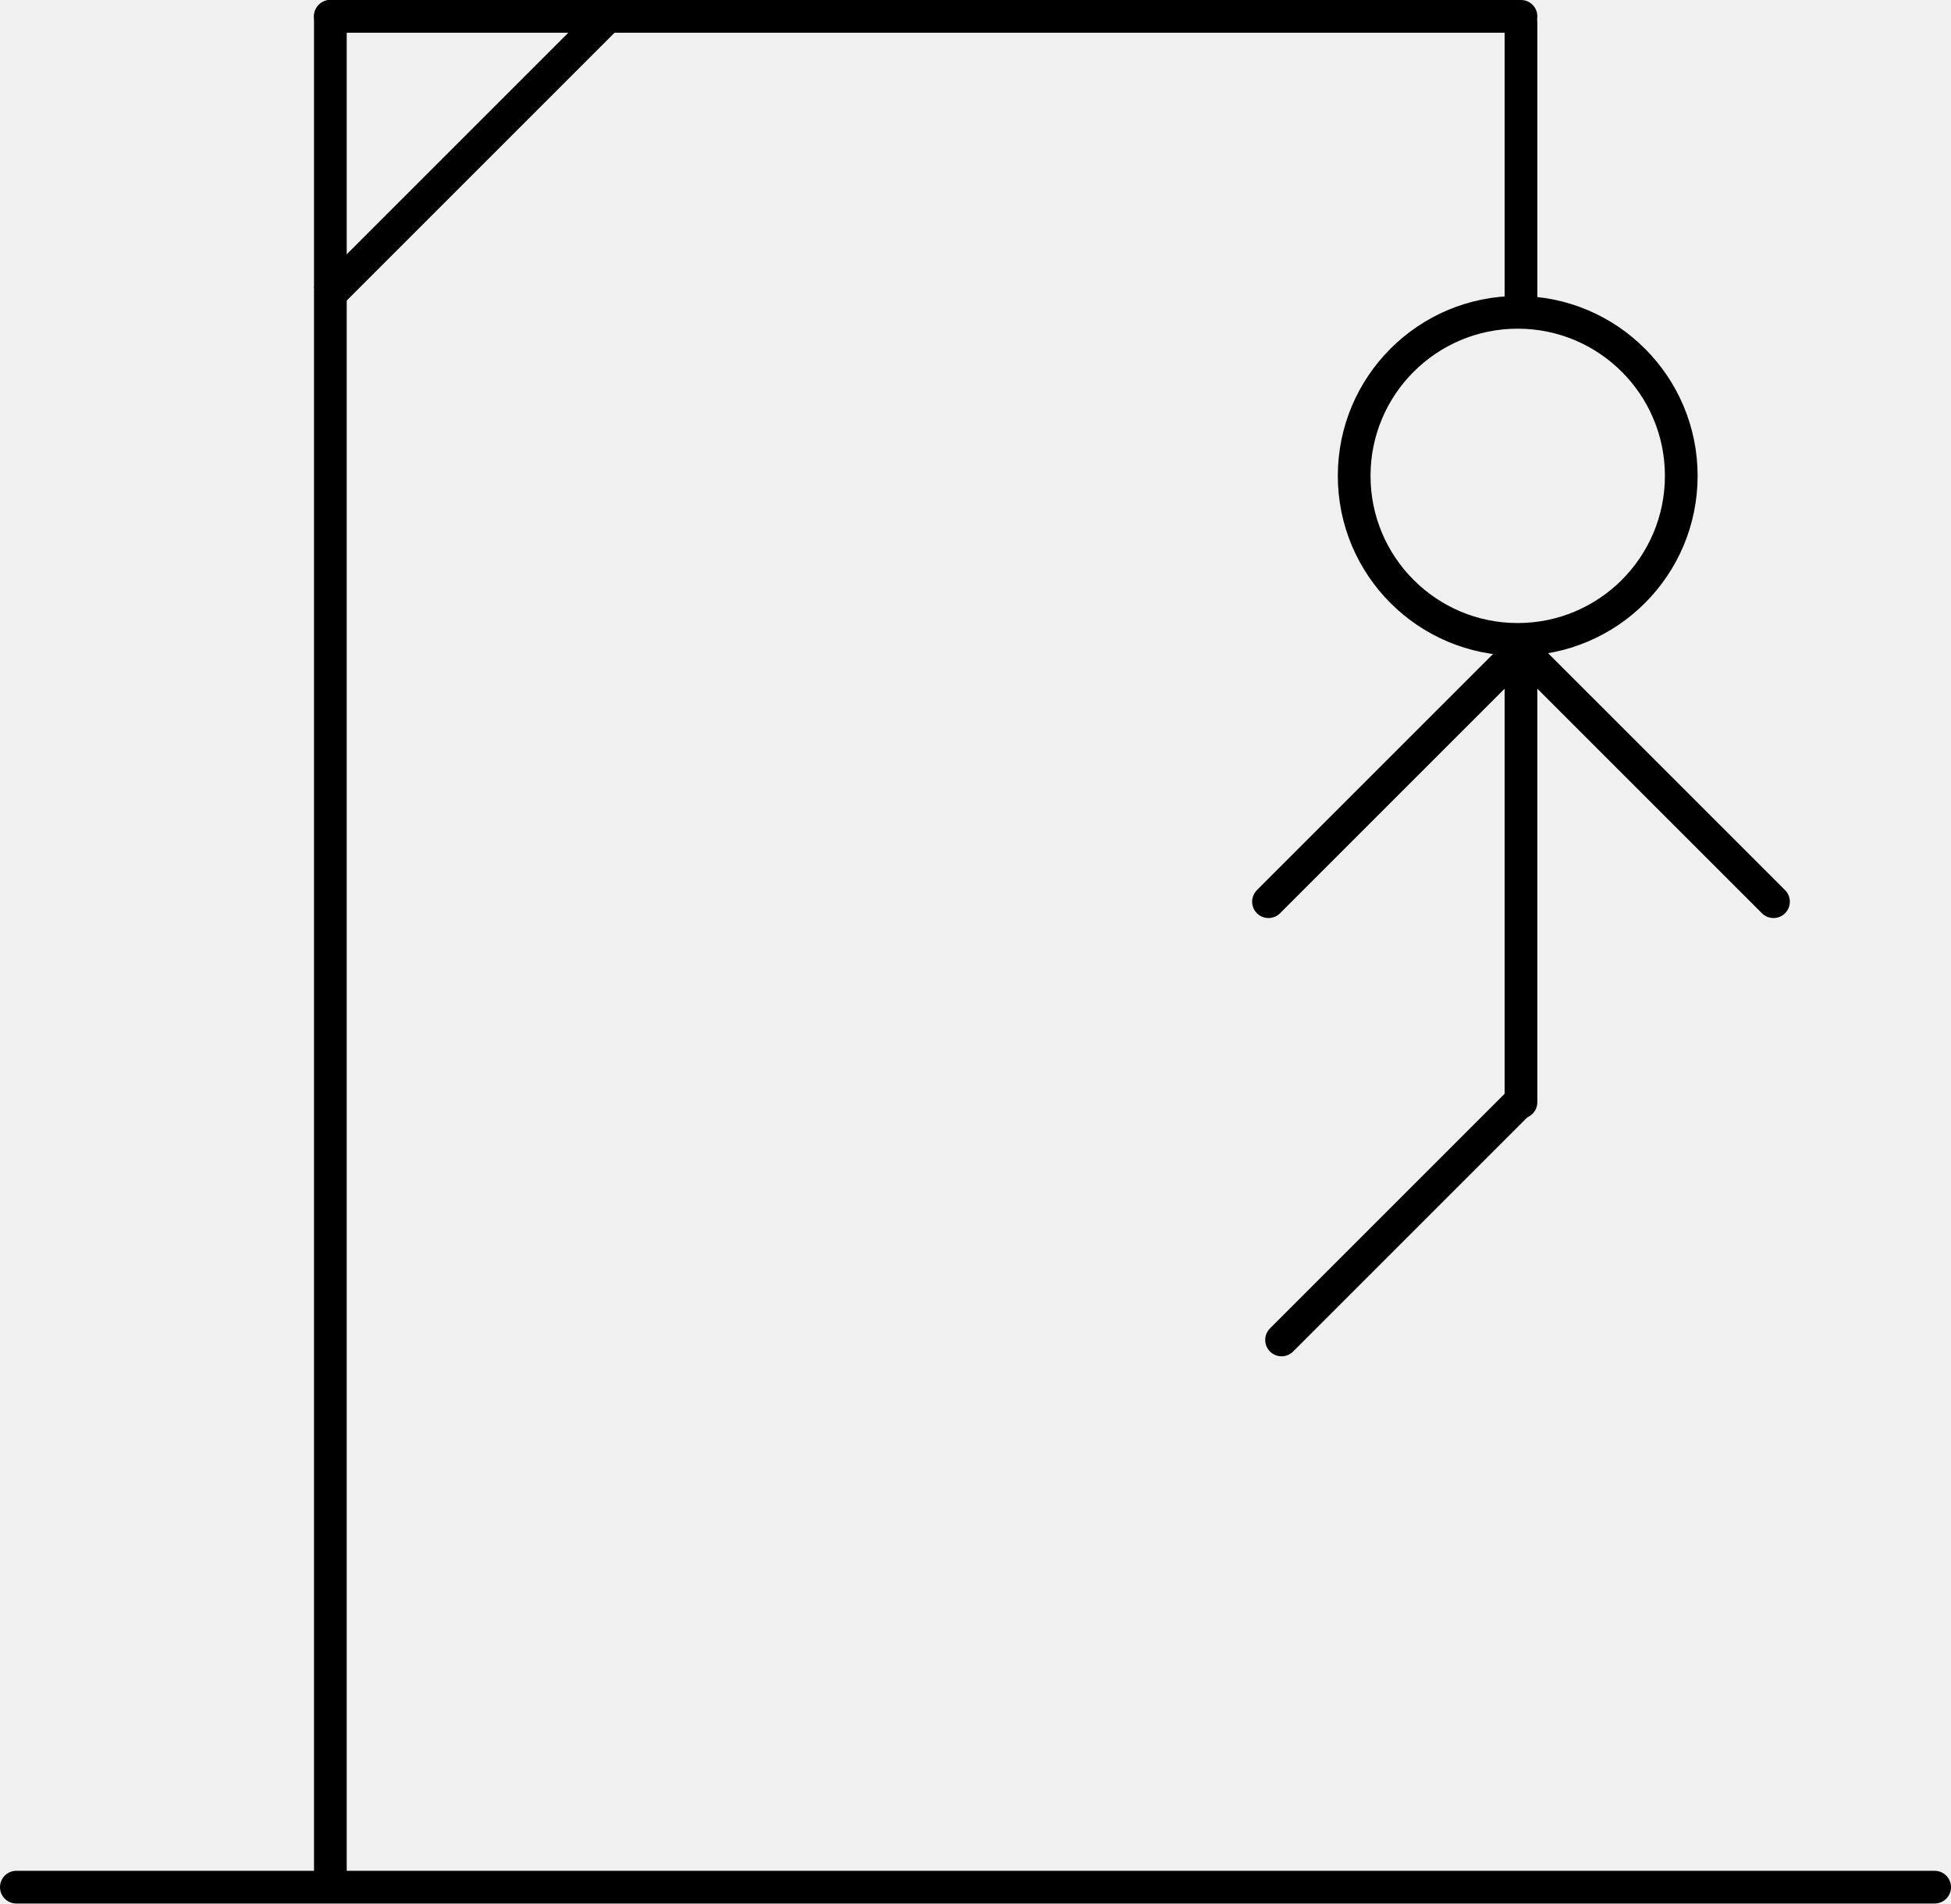
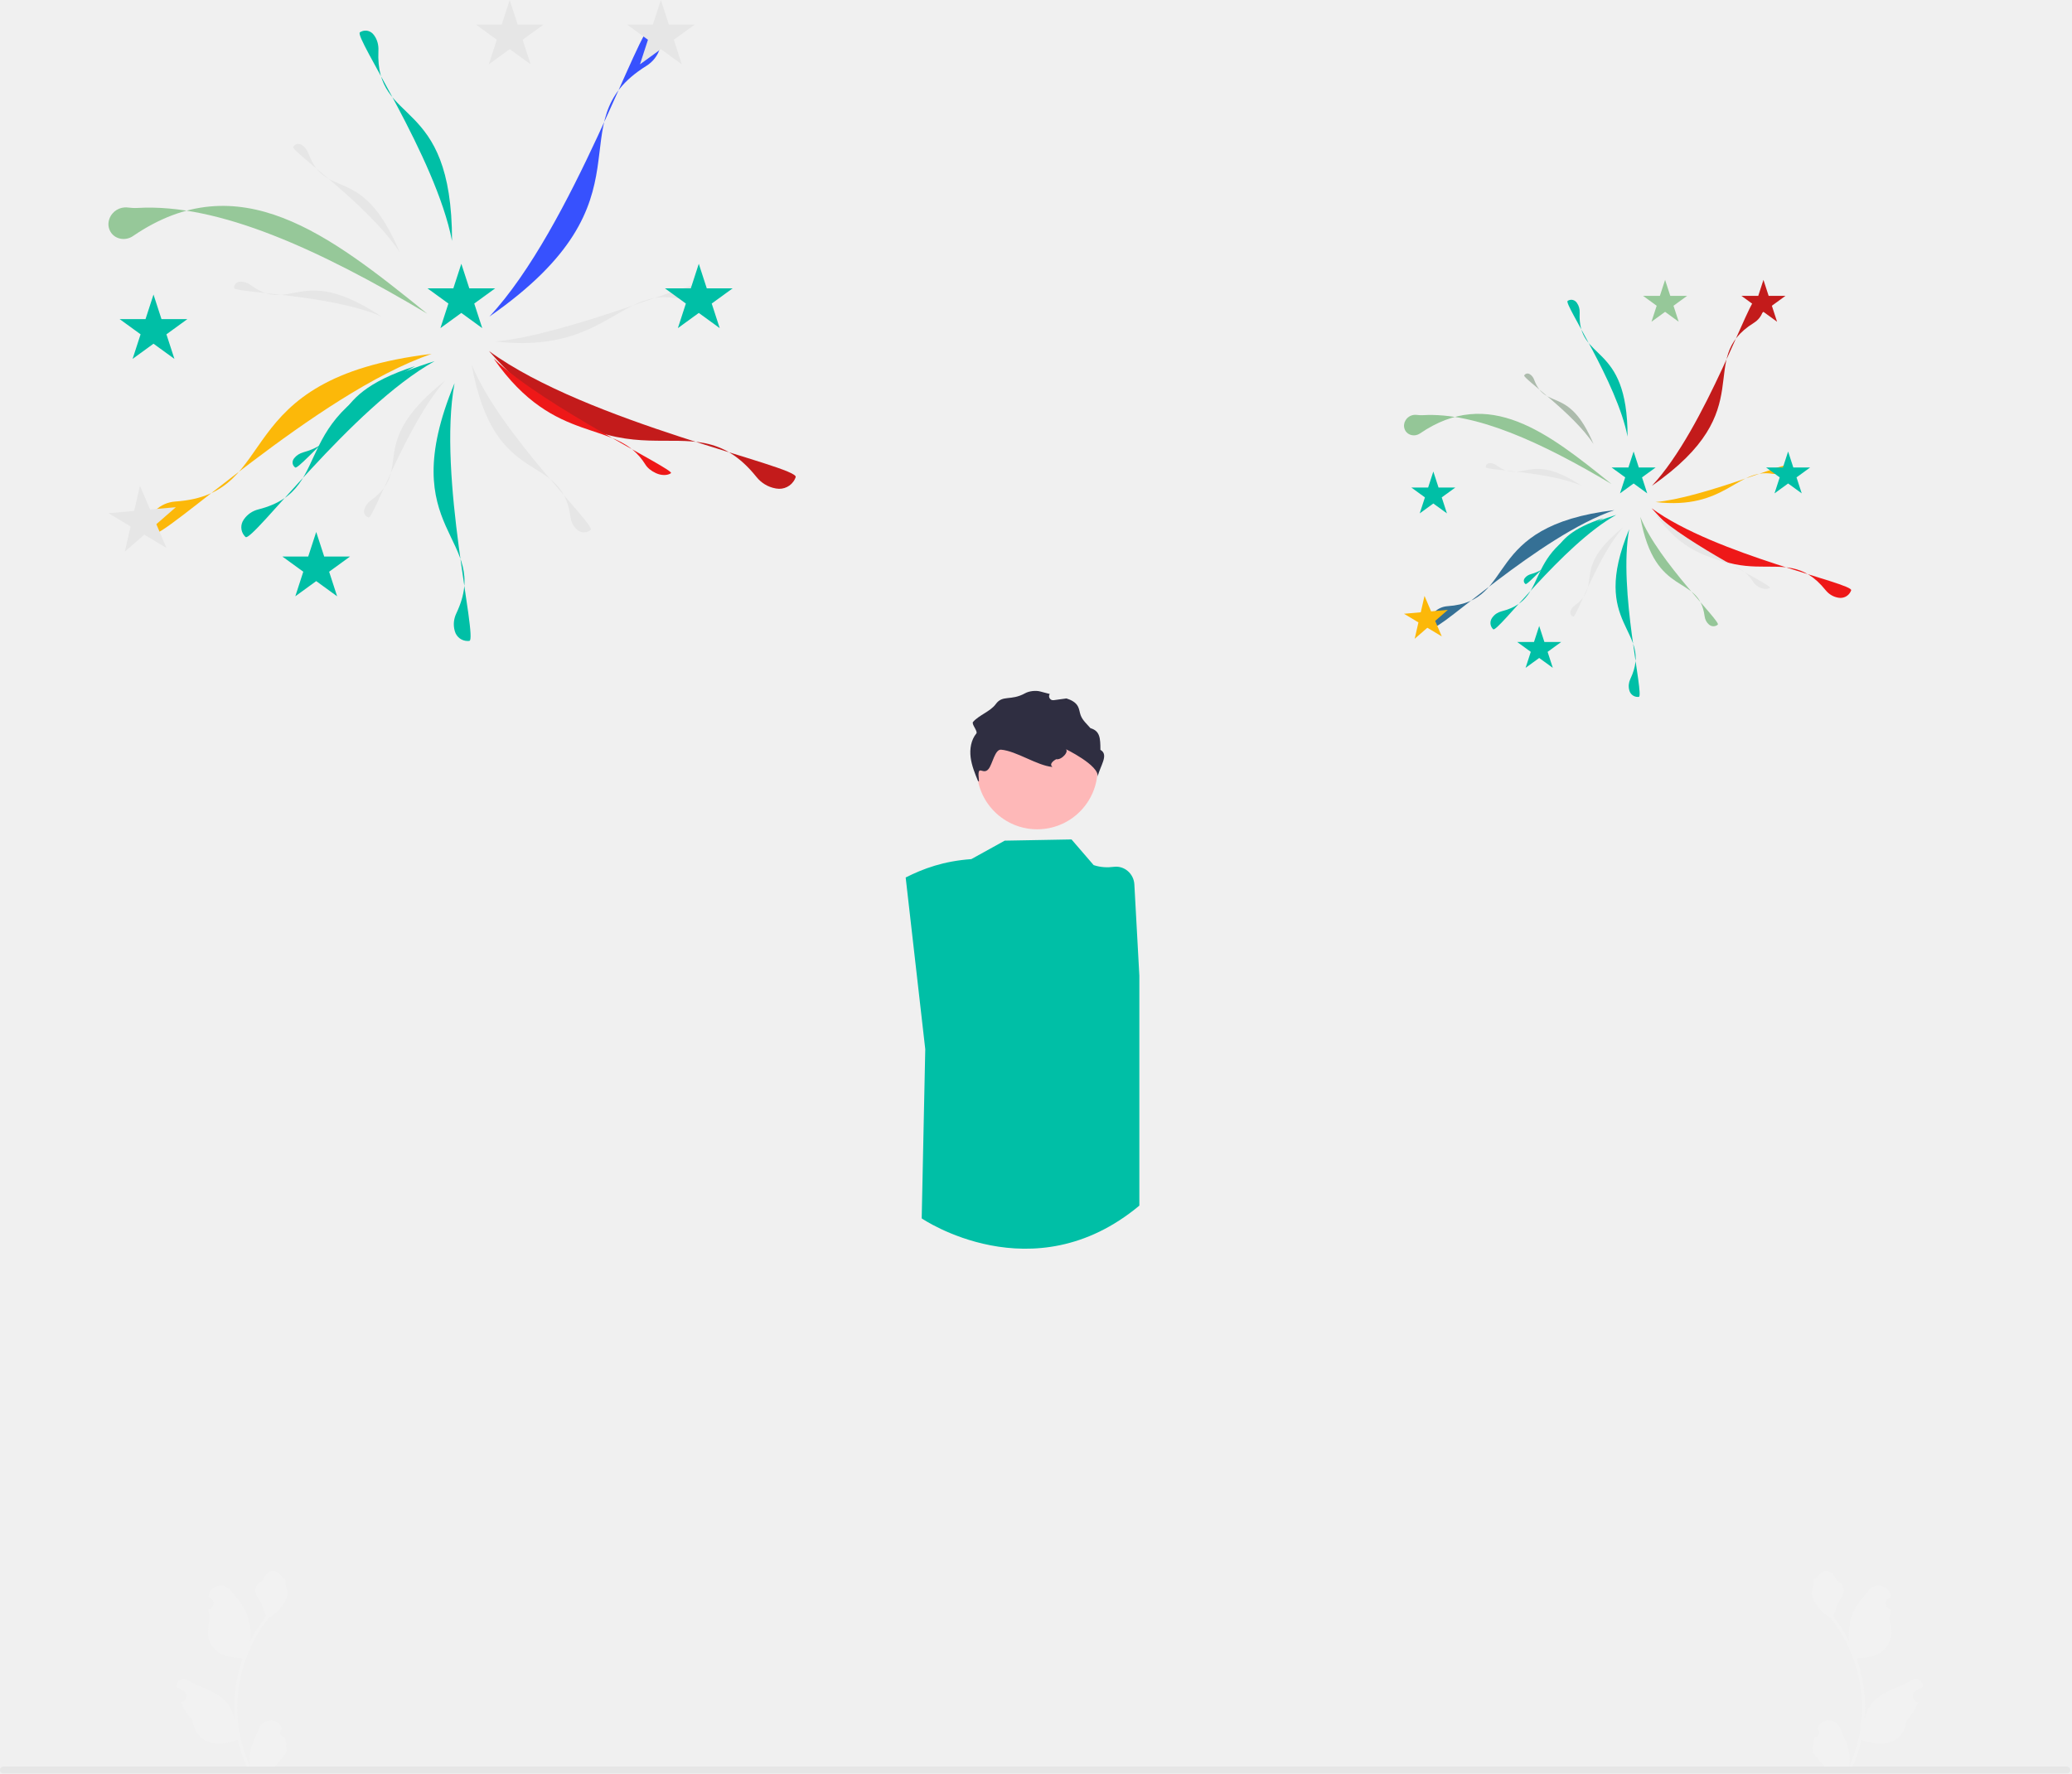
- <svg xmlns="http://www.w3.org/2000/svg" width="298.232" height="291" viewBox="0 0 298.232 291">
-   <g id="Group_698" data-name="Group 698" transform="translate(-16059.232 -14400)">
-     <rect id="Rectangle_2987" data-name="Rectangle 2987" width="5" height="289" rx="2.5" transform="translate(16107.232 14400)" />
-     <g id="Group_697" data-name="Group 697">
-       <rect id="Rectangle_2974" data-name="Rectangle 2974" width="5" height="61.733" transform="translate(16150.859 14400.247) rotate(45)" />
-       <rect id="Rectangle_2966" data-name="Rectangle 2966" width="5" height="298.232" rx="2.5" transform="translate(16357.465 14686) rotate(90)" />
-       <rect id="Rectangle_2988" data-name="Rectangle 2988" width="187" height="5" rx="2.5" transform="translate(16107.232 14400)" />
-       <rect id="Rectangle_2989" data-name="Rectangle 2989" width="5" height="49" rx="2.5" transform="translate(16289.232 14401)" />
-       <g id="Group_696" data-name="Group 696">
-         <rect id="Rectangle_2970" data-name="Rectangle 2970" width="5" height="56" rx="2.5" transform="translate(16289.197 14498.247) rotate(45)" />
-         <rect id="Rectangle_2967" data-name="Rectangle 2967" width="5" height="56" rx="2.5" transform="translate(16291.197 14565.247) rotate(45)" />
-         <rect id="Rectangle_2971" data-name="Rectangle 2971" width="5" height="56" rx="2.5" transform="translate(16290.732 14501.782) rotate(-45)" />
-         <g id="Ellipse_32" data-name="Ellipse 32" transform="translate(16263.732 14445.247)" fill="none" stroke="#000" stroke-width="5">
-           <circle cx="27.5" cy="27.5" r="27.5" stroke="none" />
-           <circle cx="27.5" cy="27.5" r="25" fill="none" />
-         </g>
-         <rect id="Rectangle_2990" data-name="Rectangle 2990" width="5" height="73" rx="2.5" transform="translate(16289.232 14498)" />
-       </g>
-     </g>
+ <svg xmlns="http://www.w3.org/2000/svg" width="612" height="524" viewBox="0 0 612 524" fill="none">
+   <g clip-path="url(#clip0_92_32)">
+     <path d="M84.105 513.252C82.888 513.328 82.215 511.816 83.136 510.934L83.228 510.57L83.191 510.483C81.96 507.548 77.789 507.568 76.569 510.507C75.486 513.116 74.107 515.729 73.767 518.487C73.615 519.705 73.683 520.945 73.954 522.14C71.416 516.596 70.08 510.543 70.08 504.455C70.08 502.925 70.164 501.396 70.335 499.87C70.476 498.622 70.67 497.381 70.921 496.152C72.279 489.509 75.221 483.182 79.463 477.896C81.503 476.782 83.203 475.039 84.231 472.95C84.6 472.197 84.889 471.386 85.026 470.561C84.794 470.591 84.151 467.056 84.326 466.839C84.002 466.349 83.424 466.105 83.07 465.626C81.313 463.244 78.893 463.66 77.629 466.896C74.93 468.259 74.904 470.518 76.56 472.691C77.614 474.074 77.759 475.945 78.683 477.425C78.588 477.546 78.489 477.664 78.394 477.786C76.65 480.023 75.141 482.428 73.869 484.955C74.229 482.147 73.698 478.764 72.793 476.584C71.763 474.099 69.833 472.007 68.133 469.859C66.091 467.279 61.904 468.405 61.545 471.676L61.535 471.771C61.787 471.913 62.034 472.064 62.276 472.224C63.654 473.136 63.178 475.272 61.545 475.524L61.508 475.53C61.599 476.439 61.755 477.341 61.983 478.228C59.803 486.661 64.511 489.733 71.233 489.871C71.382 489.947 71.526 490.023 71.674 490.095C70.993 492.013 70.449 493.98 70.046 495.974C69.685 497.735 69.433 499.516 69.293 501.304C69.118 503.561 69.133 505.828 69.323 508.081L69.312 508.001C68.829 505.52 67.481 503.203 65.526 501.597C62.612 499.204 58.496 498.323 55.353 496.399C53.84 495.473 51.901 496.67 52.165 498.424L52.178 498.508C52.646 498.698 53.103 498.919 53.544 499.166C53.797 499.308 54.044 499.46 54.286 499.619C55.664 500.531 55.188 502.667 53.554 502.919L53.517 502.925L53.441 502.937C54.244 504.843 55.363 506.612 56.763 508.138C58.127 515.5 63.983 516.198 70.248 514.055H70.251C70.936 517.038 71.937 519.952 73.223 522.73H83.839C83.877 522.612 83.911 522.49 83.945 522.372C82.964 522.433 81.974 522.376 81.008 522.197C81.796 521.231 82.583 520.257 83.371 519.29C83.39 519.271 83.405 519.252 83.42 519.233C83.82 518.738 84.223 518.248 84.623 517.753C84.648 516.235 84.466 514.72 84.105 513.252Z" fill="#F2F2F2" />
+     <path d="M535.947 513.252C537.164 513.328 537.837 511.816 536.916 510.934L536.824 510.57L536.861 510.483C538.091 507.548 542.263 507.568 543.483 510.507C544.566 513.116 545.945 515.729 546.285 518.487C546.437 519.705 546.368 520.945 546.098 522.14C548.636 516.596 549.972 510.543 549.972 504.455C549.972 502.925 549.888 501.396 549.717 499.87C549.576 498.622 549.382 497.381 549.131 496.152C547.772 489.509 544.831 483.182 540.589 477.896C538.549 476.782 536.848 475.039 535.821 472.95C535.452 472.197 535.163 471.386 535.026 470.561C535.258 470.591 535.901 467.056 535.726 466.839C536.049 466.349 536.628 466.105 536.982 465.626C538.738 463.244 541.159 463.66 542.423 466.896C545.122 468.259 545.148 470.518 543.492 472.691C542.438 474.074 542.293 475.945 541.369 477.425C541.464 477.546 541.563 477.664 541.658 477.786C543.402 480.023 544.911 482.428 546.183 484.955C545.823 482.147 546.354 478.764 547.259 476.584C548.289 474.099 550.219 472.007 551.919 469.859C553.961 467.279 558.147 468.405 558.507 471.676L558.517 471.771C558.265 471.913 558.018 472.064 557.776 472.224C556.398 473.136 556.874 475.272 558.507 475.524L558.544 475.53C558.453 476.439 558.297 477.341 558.068 478.228C560.249 486.661 555.541 489.733 548.819 489.871C548.67 489.947 548.526 490.023 548.377 490.095C549.058 492.013 549.603 493.98 550.006 495.974C550.367 497.735 550.619 499.516 550.759 501.304C550.934 503.561 550.919 505.828 550.729 508.081L550.74 508.001C551.223 505.52 552.57 503.203 554.526 501.597C557.44 499.204 561.556 498.323 564.699 496.399C566.212 495.473 568.151 496.67 567.887 498.424L567.874 498.508C567.406 498.698 566.949 498.919 566.508 499.166C566.255 499.308 566.008 499.46 565.766 499.619C564.388 500.531 564.864 502.667 566.497 502.919L566.534 502.925L566.61 502.937C565.808 504.843 564.689 506.612 563.289 508.138C561.925 515.5 556.069 516.198 549.804 514.055H549.8C549.115 517.038 548.115 519.952 546.829 522.73H536.213C536.175 522.612 536.141 522.49 536.106 522.372C537.088 522.433 538.077 522.376 539.044 522.197C538.256 521.231 537.469 520.257 536.681 519.29C536.662 519.271 536.647 519.252 536.631 519.233C536.232 518.738 535.829 518.248 535.429 517.753C535.404 516.235 535.586 514.72 535.947 513.252Z" fill="#F2F2F2" />
+     <path d="M1.018 523.953H610.474C611.036 523.953 611.492 523.497 611.492 522.934C611.492 522.372 611.036 521.916 610.474 521.916H1.018C0.456 521.916 0 522.372 0 522.934C0 523.497 0.456 523.953 1.018 523.953Z" fill="#E6E6E6" />
+     <path d="M306.353 245.009C316.204 245.009 324.19 237.023 324.19 227.172C324.19 217.321 316.204 209.335 306.353 209.335C296.502 209.335 288.516 217.321 288.516 227.172C288.516 237.023 296.502 245.009 306.353 245.009Z" fill="#FEB8B8" />
+     <path d="M296.763 248.365L286.893 253.82C278.658 254.416 272.753 256.607 267.505 259.249L273.292 309.987L272.239 359.965C272.239 359.965 305.058 382.448 336.528 356.191V288.283L335.051 261.278C334.878 258.129 332.094 255.686 328.967 256.1C327.182 256.336 325.126 256.29 323.026 255.59L316.493 248.009L296.763 248.365Z" fill="#00BFA6" />
+     <path d="M324.19 229.538C324.86 226.138 314.521 221.189 314.54 221.195C316.144 221.707 313.62 224.648 311.972 224.301C311.972 224.301 309.549 225.533 310.869 226.593C306.319 226.203 300.24 221.879 295.69 221.489C293.86 221.329 293.151 225.742 292.001 227.172C290.261 229.362 288.516 225.007 289.16 230.809H288.9C287.95 228.519 287 226.189 286.69 223.729C286.39 221.269 286.81 218.619 288.38 216.699C288.9 216.049 286.857 213.909 287.407 213.289C289.157 211.279 292.55 210.179 294.11 208.029C296.175 205.181 298.524 207.191 302.824 204.796C303.949 204.169 305.904 203.944 307.15 204.269L310.06 205.029C309.493 205.88 310.195 207.002 311.208 206.865L315 206.349C316.43 206.809 317.79 207.489 318.43 208.799C318.82 209.579 318.89 210.489 319.19 211.309C319.74 212.819 321.04 213.909 322.08 215.129C324.876 215.943 325.026 218.033 325.026 221.538C327.631 223 324.913 226.268 324.19 229.538Z" fill="#2F2E41" />
+     <path d="M32.306 64.669C33.117 62.39 35.382 61.044 37.687 61.303C38.648 61.41 39.608 61.496 40.573 61.439C64.642 60.023 94.455 73.805 126.191 92.679C97.138 69.17 70.548 48.374 39.274 69.746C37.041 71.272 33.876 70.733 32.576 68.36C32.054 67.406 31.866 66.264 32.177 65.085C32.214 64.946 32.257 64.808 32.306 64.669Z" fill="#96C899" />
+     <path d="M192.839 8.282C194.823 9.547 195.639 11.953 194.978 14.097L194.903 14.339C194.241 16.492 192.797 18.301 190.885 19.491C163.516 36.53 195.204 58.335 144.551 93.531C169.079 67.284 189.254 6.502 192.319 7.992C192.496 8.077 192.669 8.174 192.839 8.282Z" fill="#3751FE" />
+     <path d="M234.79 141.519C233.769 143.639 231.478 144.735 229.27 144.333L229.021 144.288C226.805 143.885 224.837 142.667 223.428 140.909C203.262 115.756 185.372 149.808 144.412 103.691C173.385 124.931 236.132 137.748 235.017 140.968C234.953 141.154 234.877 141.338 234.79 141.519Z" fill="#C31B1B" />
+     <path d="M197.93 139.947C196.879 140.53 195.185 140.448 193.818 139.816L193.663 139.745C192.291 139.111 191.228 138.221 190.627 137.248C182.032 123.321 164.184 132.359 145.824 105.959C160.875 120.313 199.489 138.808 198.178 139.788C198.102 139.844 198.019 139.897 197.93 139.947Z" fill="#EE1818" />
+     <path d="M206.212 84.398C205.953 85.571 204.769 86.785 203.389 87.39L203.233 87.458C201.848 88.066 200.478 88.272 199.351 88.076C183.226 85.281 178.162 104.635 146.226 100.882C166.95 99.128 206.393 82.475 206.257 84.107C206.25 84.201 206.235 84.298 206.212 84.398Z" fill="#E6E6E6" />
+     <path d="M44.832 157.144C43.674 155.096 44.083 152.588 45.674 151.006L45.854 150.827C47.45 149.238 49.573 148.319 51.821 148.166C83.985 145.975 66.248 111.843 127.497 104.555C93.516 116.209 47.161 160.399 45.154 157.645C45.039 157.486 44.931 157.319 44.832 157.144Z" fill="#FCB809" />
+     <path d="M174.185 156.776C172.995 157.57 171.468 157.412 170.452 156.487L170.338 156.383C169.318 155.455 168.681 154.176 168.502 152.791C165.933 132.97 146.049 145.235 139.28 107.61C147.623 128.197 176.057 155.212 174.474 156.558C174.383 156.635 174.287 156.708 174.185 156.776Z" fill="#E6E6E6" />
+     <path d="M138.161 189.377C136.338 189.392 134.804 188.167 134.344 186.486L134.292 186.296C133.83 184.609 134.021 182.815 134.775 181.227C145.572 158.49 115.797 157.684 134.255 113.212C129.144 140.759 141.243 189.02 138.621 189.347C138.47 189.366 138.316 189.376 138.161 189.377Z" fill="#00BFA6" />
+     <path d="M72.195 158.306C71.021 156.912 70.986 154.949 71.988 153.522L72.101 153.361C73.105 151.929 74.608 150.932 76.313 150.499C100.709 144.309 82.336 120.865 128.358 106.71C103.884 120.348 74.437 160.452 72.513 158.641C72.402 158.537 72.296 158.425 72.195 158.306Z" fill="#00BFA6" />
+     <path d="M86.998 137.952C86.255 137.258 86.235 136.214 86.871 135.413L86.943 135.323C87.582 134.519 88.535 133.925 89.616 133.625C105.086 129.321 93.468 117.596 122.653 108.158C107.126 116.43 88.416 139.002 87.198 138.117C87.128 138.066 87.061 138.011 86.998 137.952Z" fill="#00BFA6" />
+     <path d="M108.632 152.785C107.693 152.396 107.307 151.426 107.622 150.453L107.657 150.343C107.972 149.366 108.656 148.475 109.563 147.814C122.533 138.348 107.536 131.454 131.542 112.361C119.913 125.563 110.329 153.27 108.878 152.869C108.794 152.846 108.712 152.818 108.632 152.785Z" fill="#E6E6E6" />
+     <path d="M45.34 87.024L47.699 94.285H55.334L49.157 98.772L51.517 106.033L45.34 101.546L39.164 106.033L41.523 98.772L35.346 94.285H42.981L45.34 87.024Z" fill="#00BFA6" />
+     <path d="M150.548 0L152.907 7.261H160.542L154.365 11.748L156.725 19.009L150.548 14.522L144.372 19.009L146.731 11.748L140.554 7.261H148.189L150.548 0Z" fill="#E6E6E6" />
+     <path d="M206.399 77.932L208.758 85.193H216.393L210.217 89.68L212.576 96.941L206.399 92.454L200.223 96.941L202.582 89.68L196.406 85.193H204.04L206.399 77.932Z" fill="#00BFA6" />
+     <path d="M93.398 157.162L95.757 164.423H103.392L97.215 168.911L99.575 176.172L93.398 171.684L87.222 176.172L89.581 168.911L83.404 164.423H91.039L93.398 157.162Z" fill="#00BFA6" />
+     <path d="M136.261 77.932L138.62 85.193H146.254L140.078 89.68L142.437 96.941L136.261 92.454L130.084 96.941L132.443 89.68L126.267 85.193H133.901L136.261 77.932Z" fill="#00BFA6" />
+     <path d="M195.204 0L197.563 7.261H205.197L199.021 11.748L201.38 19.009L195.204 14.522L189.027 19.009L191.386 11.748L185.21 7.261H192.844L195.204 0Z" fill="#E6E6E6" />
+     <path d="M41.339 143.502L44.331 150.526L51.935 149.851L46.18 154.867L49.171 161.891L42.623 157.967L36.867 162.983L38.575 155.542L32.026 151.618L39.631 150.943L41.339 143.502Z" fill="#E6E6E6" />
+     <path d="M106.65 9.354C108.027 8.676 109.575 9.133 110.451 10.362L110.55 10.5C111.43 11.733 111.848 13.292 111.775 14.887C110.725 37.711 133.553 27.509 133.516 71.181C128.745 46.438 104.424 10.776 106.31 9.547C106.419 9.477 106.532 9.412 106.65 9.354Z" fill="#00BFA6" />
+     <path d="M86.741 43.185C87.351 42.423 88.353 42.318 89.171 42.856L89.263 42.917C90.085 43.456 90.727 44.313 91.098 45.314C96.407 59.643 106.794 47.648 118.078 74.572C108.95 60.516 85.839 44.618 86.597 43.389C86.641 43.319 86.689 43.251 86.741 43.185Z" fill="#E6E6E6" />
+     <path d="M69.168 84.835C69.252 83.863 70.026 83.218 71.005 83.211L71.116 83.21C72.098 83.202 73.108 83.556 73.973 84.182C86.353 93.141 88.318 77.395 112.666 93.501C97.264 86.893 69.215 86.528 69.162 85.085C69.159 85.002 69.161 84.919 69.168 84.835Z" fill="#E6E6E6" />
+     <path d="M414.878 124.763C415.406 123.28 416.879 122.404 418.379 122.573C419.004 122.643 419.629 122.698 420.257 122.661C435.917 121.74 455.314 130.707 475.963 142.987C457.06 127.692 439.76 114.161 419.412 128.066C417.958 129.059 415.899 128.708 415.054 127.164C414.714 126.544 414.591 125.801 414.794 125.034C414.818 124.943 414.846 124.853 414.878 124.763Z" fill="#229129" fill-opacity="0.447" />
+     <path d="M519.327 88.076C520.618 88.899 521.149 90.464 520.719 91.859L520.67 92.016C520.239 93.417 519.3 94.594 518.055 95.368C500.248 106.454 520.865 120.642 487.909 143.542C503.868 126.464 516.994 86.917 518.989 87.886C519.104 87.942 519.216 88.005 519.327 88.076Z" fill="#C31B1B" />
+     <path d="M546.622 174.764C545.958 176.144 544.467 176.857 543.03 176.595L542.868 176.566C541.426 176.304 540.146 175.511 539.23 174.368C526.108 158.002 514.469 180.158 487.818 150.152C506.669 163.972 547.495 172.311 546.769 174.406C546.728 174.527 546.679 174.646 546.622 174.764Z" fill="#EE1818" />
+     <path d="M522.639 173.742C521.956 174.121 520.853 174.068 519.964 173.657L519.863 173.61C518.97 173.198 518.279 172.619 517.888 171.986C512.295 162.924 500.683 168.804 488.737 151.628C498.53 160.967 523.654 173 522.8 173.638C522.751 173.675 522.697 173.709 522.639 173.742Z" fill="#E6E6E6" />
+     <path d="M528.028 137.6C527.859 138.363 527.089 139.153 526.191 139.546L526.09 139.591C525.189 139.986 524.297 140.12 523.564 139.993C513.072 138.174 509.777 150.766 488.998 148.325C502.482 147.183 528.146 136.348 528.057 137.41C528.052 137.471 528.043 137.534 528.028 137.6Z" fill="#FCB809" />
+     <path d="M423.028 184.931C422.275 183.598 422.541 181.967 423.576 180.937L423.693 180.821C424.731 179.786 426.113 179.189 427.575 179.089C448.503 177.663 436.962 155.456 476.813 150.714C454.703 158.297 424.543 187.049 423.238 185.257C423.162 185.153 423.092 185.045 423.028 184.931Z" fill="#357095" />
+     <path d="M507.19 184.691C506.416 185.208 505.422 185.105 504.761 184.503L504.687 184.435C504.023 183.832 503.609 182.999 503.492 182.098C501.821 169.202 488.883 177.182 484.479 152.702C489.907 166.097 508.407 183.674 507.378 184.549C507.319 184.6 507.256 184.647 507.19 184.691Z" fill="#229129" fill-opacity="0.443" />
+     <path d="M483.751 205.903C482.565 205.913 481.567 205.115 481.268 204.021L481.234 203.898C480.933 202.8 481.058 201.633 481.548 200.6C488.573 185.807 469.2 185.282 481.21 156.347C477.885 174.27 485.757 205.671 484.051 205.883C483.952 205.895 483.852 205.902 483.751 205.903Z" fill="#00BFA6" />
+     <path d="M440.832 185.687C440.068 184.78 440.045 183.502 440.696 182.574L440.77 182.469C441.423 181.537 442.401 180.889 443.51 180.607C459.384 176.58 447.429 161.326 477.373 152.116C461.449 160.99 442.29 187.083 441.038 185.905C440.966 185.837 440.897 185.764 440.832 185.687Z" fill="#00BFA6" />
+     <path d="M450.462 172.444C449.979 171.992 449.966 171.313 450.38 170.792L450.427 170.733C450.842 170.21 451.463 169.824 452.166 169.628C462.231 166.828 454.672 159.199 473.661 153.058C463.558 158.441 451.385 173.127 450.593 172.551C450.547 172.518 450.504 172.482 450.462 172.444Z" fill="#00BFA6" />
+     <path d="M464.538 182.095C463.928 181.842 463.677 181.21 463.881 180.577L463.904 180.506C464.109 179.87 464.554 179.29 465.144 178.86C473.583 172.701 463.825 168.215 479.445 155.793C471.878 164.383 465.643 182.41 464.699 182.149C464.644 182.134 464.591 182.116 464.538 182.095Z" fill="#E6E6E6" />
+     <path d="M423.358 139.308L424.893 144.032H429.861L425.842 146.952L427.377 151.676L423.358 148.756L419.34 151.676L420.875 146.952L416.856 144.032H421.824L423.358 139.308Z" fill="#00BFA6" />
+     <path d="M491.811 82.687L493.346 87.411H498.313L494.295 90.331L495.83 95.055L491.811 92.135L487.792 95.055L489.327 90.331L485.309 87.411H490.276L491.811 82.687Z" fill="#96C899" />
+     <path d="M528.15 133.392L529.685 138.116H534.652L530.633 141.036L532.168 145.76L528.15 142.841L524.131 145.76L525.666 141.036L521.647 138.116H526.615L528.15 133.392Z" fill="#00BFA6" />
+     <path d="M454.627 184.943L456.162 189.667H461.129L457.11 192.587L458.645 197.311L454.627 194.391L450.608 197.311L452.143 192.587L448.125 189.667H453.092L454.627 184.943Z" fill="#00BFA6" />
+     <path d="M482.515 133.392L484.05 138.116H489.017L484.999 141.036L486.534 145.76L482.515 142.841L478.496 145.76L480.031 141.036L476.013 138.116H480.98L482.515 133.392Z" fill="#00BFA6" />
+     <path d="M520.865 82.687L522.4 87.411H527.368L523.349 90.331L524.884 95.055L520.865 92.135L516.847 95.055L518.382 90.331L514.363 87.411H519.33L520.865 82.687Z" fill="#C31B1B" />
+     <path d="M420.755 176.055L422.702 180.625L427.649 180.186L423.905 183.449L425.851 188.019L421.59 185.466L417.845 188.73L418.957 183.888L414.696 181.335L419.644 180.896L420.755 176.055Z" fill="#FCB809" />
+     <path d="M463.249 88.773C464.145 88.332 465.152 88.629 465.722 89.428L465.786 89.519C466.359 90.32 466.631 91.335 466.583 92.373C465.9 107.223 480.753 100.585 480.729 129C477.625 112.901 461.801 89.698 463.028 88.899C463.099 88.853 463.172 88.811 463.249 88.773Z" fill="#00BFA6" />
+     <path d="M450.295 110.785C450.692 110.289 451.344 110.221 451.877 110.571L451.937 110.61C452.471 110.961 452.889 111.518 453.13 112.17C456.584 121.493 463.343 113.688 470.684 131.206C464.746 122.061 449.709 111.717 450.202 110.918C450.23 110.872 450.261 110.827 450.295 110.785Z" fill="#245122" fill-opacity="0.329" />
+     <path d="M438.862 137.884C438.916 137.251 439.42 136.832 440.057 136.827L440.129 136.826C440.768 136.821 441.426 137.052 441.988 137.459C450.043 143.288 451.321 133.043 467.163 143.522C457.142 139.222 438.893 138.985 438.858 138.046C438.856 137.992 438.857 137.938 438.862 137.884Z" fill="#E6E6E6" />
  </g>
+   <defs>
+     <clipPath id="clip0_92_32">
+       <rect width="611.492" height="523.953" fill="white" />
+     </clipPath>
+   </defs>
</svg>
